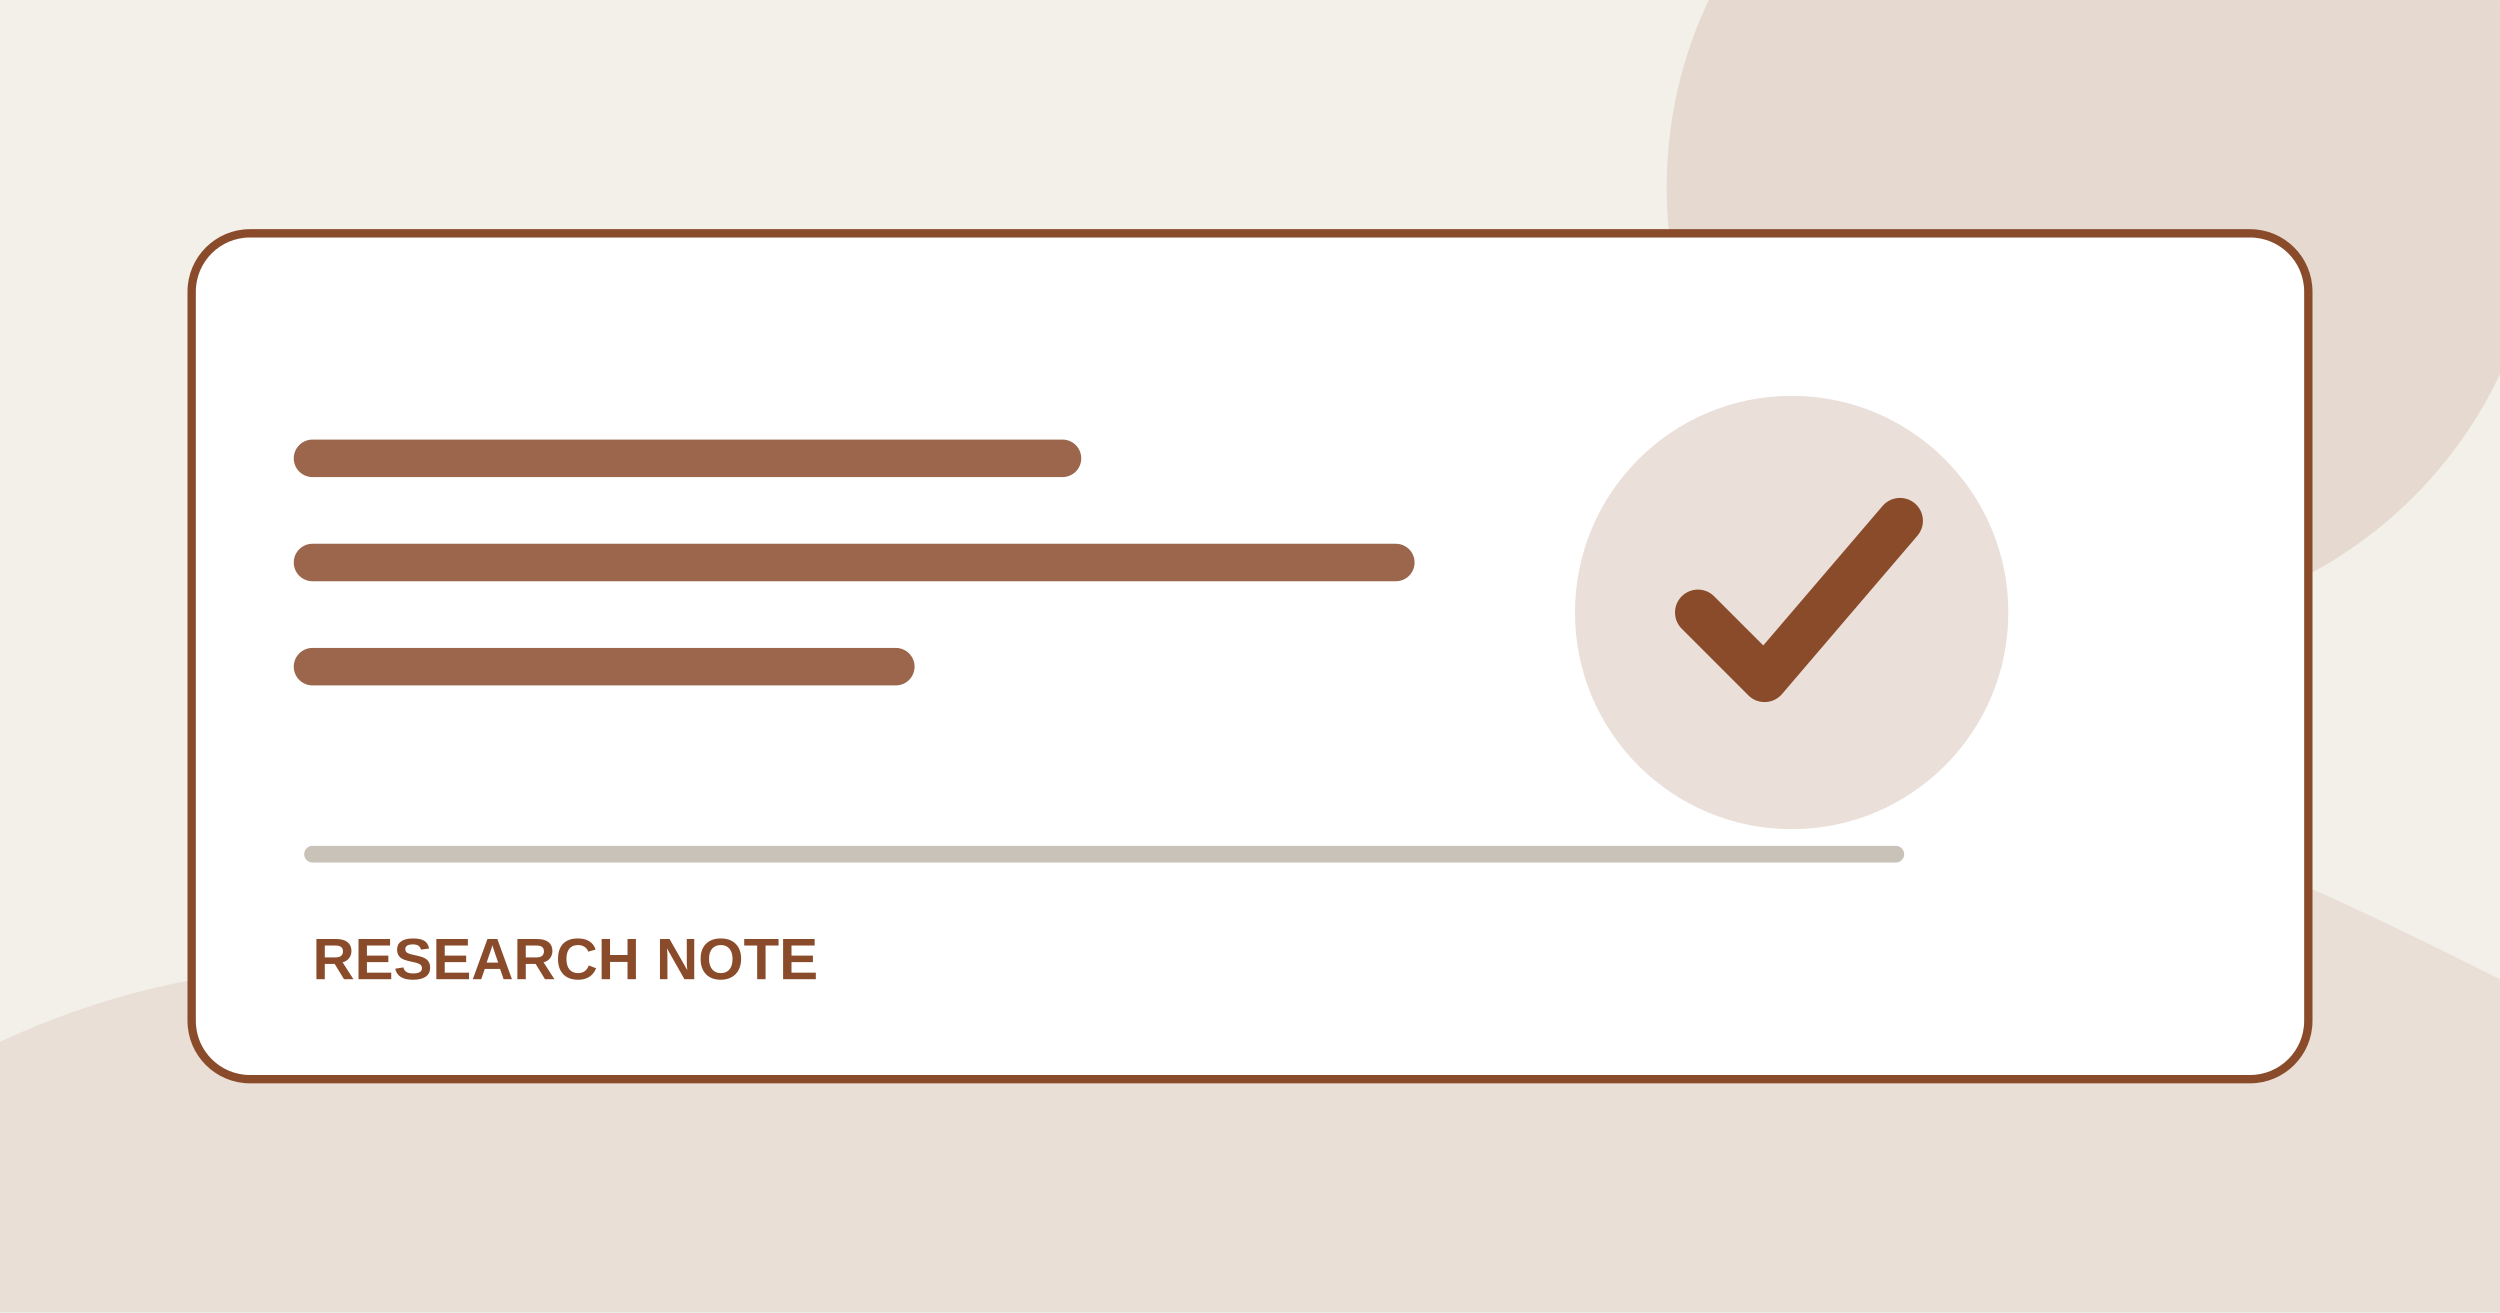
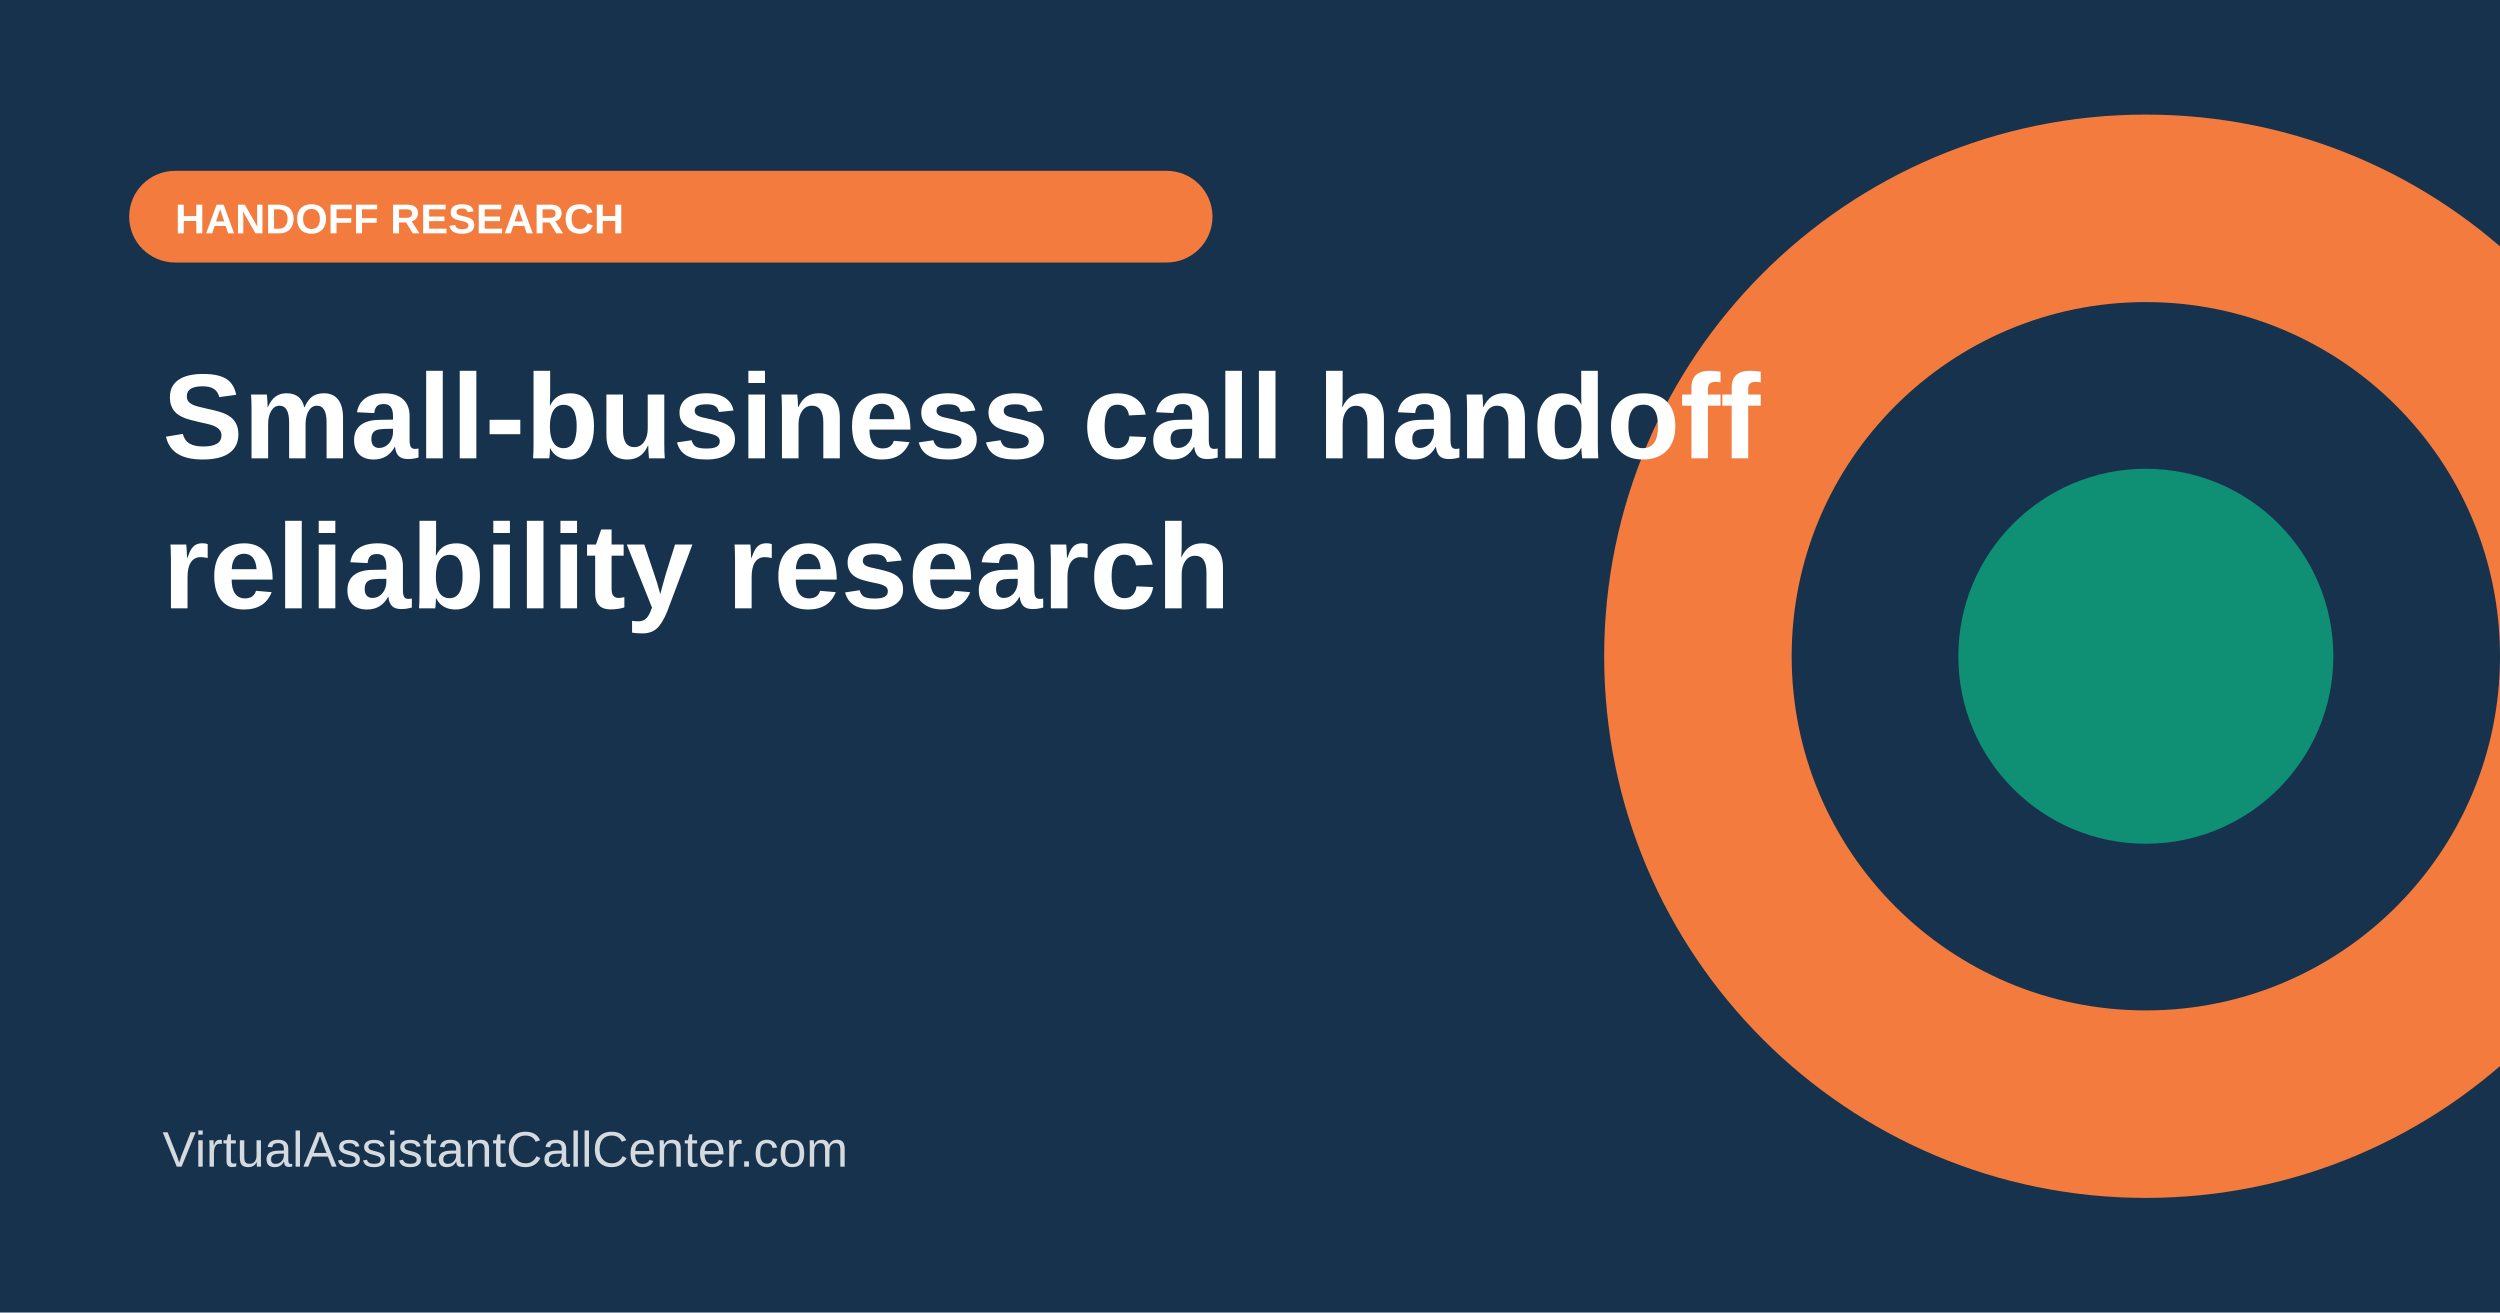
- <svg xmlns="http://www.w3.org/2000/svg" width="1200" height="630" viewBox="0 0 1200 630">
-   <rect width="1200" height="630" fill="#f3f0ea" />
-   <circle cx="1010" cy="90" r="210" fill="#8a4b2b" opacity=".14" />
-   <path d="M0 500 C240 390 380 580 650 460 S1000 370 1200 470 V630 H0Z" fill="#8a4b2b" opacity=".10" />
-   <rect x="92" y="112" width="1016" height="406" rx="28" fill="#fff" stroke="#8a4b2b" stroke-width="4" />
-   <path d="M150 220h360M150 270h520M150 320h280" stroke="#8a4b2b" stroke-width="18" stroke-linecap="round" opacity=".85" />
-   <circle cx="860" cy="294" r="104" fill="#8a4b2b" opacity=".18" />
-   <path d="M815 294l32 32 65-76" fill="none" stroke="#8a4b2b" stroke-width="22" stroke-linecap="round" stroke-linejoin="round" />
-   <path d="M150 410h760" stroke="#c9c2b8" stroke-width="8" stroke-linecap="round" />
-   <text x="150" y="470" font-family="Arial,sans-serif" font-size="28" fill="#8a4b2b" font-weight="700">RESEARCH NOTE</text>
+ <svg xmlns="http://www.w3.org/2000/svg" width="1200" height="630">
+   <rect width="1200" height="630" fill="#17324d" />
+   <circle cx="1030" cy="315" r="260" fill="#f27b3d" />
+   <circle cx="1030" cy="315" r="170" fill="#17324d" />
+   <circle cx="1030" cy="315" r="90" fill="#0f8f73" />
+   <rect x="62" y="82" width="520" height="44" rx="22" fill="#f27b3d" />
+   <text x="84" y="112" fill="white" font-family="Arial,sans-serif" font-size="20" font-weight="700">HANDOFF RESEARCH</text>
+   <text x="78" y="220" fill="white" font-family="Arial,sans-serif" font-size="58" font-weight="700">Small-business call handoff</text>
+   <text x="78" y="292" fill="white" font-family="Arial,sans-serif" font-size="58" font-weight="700">reliability research</text>
+   <text x="78" y="560" fill="white" opacity=".82" font-family="Arial,sans-serif" font-size="24">VirtualAssistantCallCenter.com</text>
</svg>
